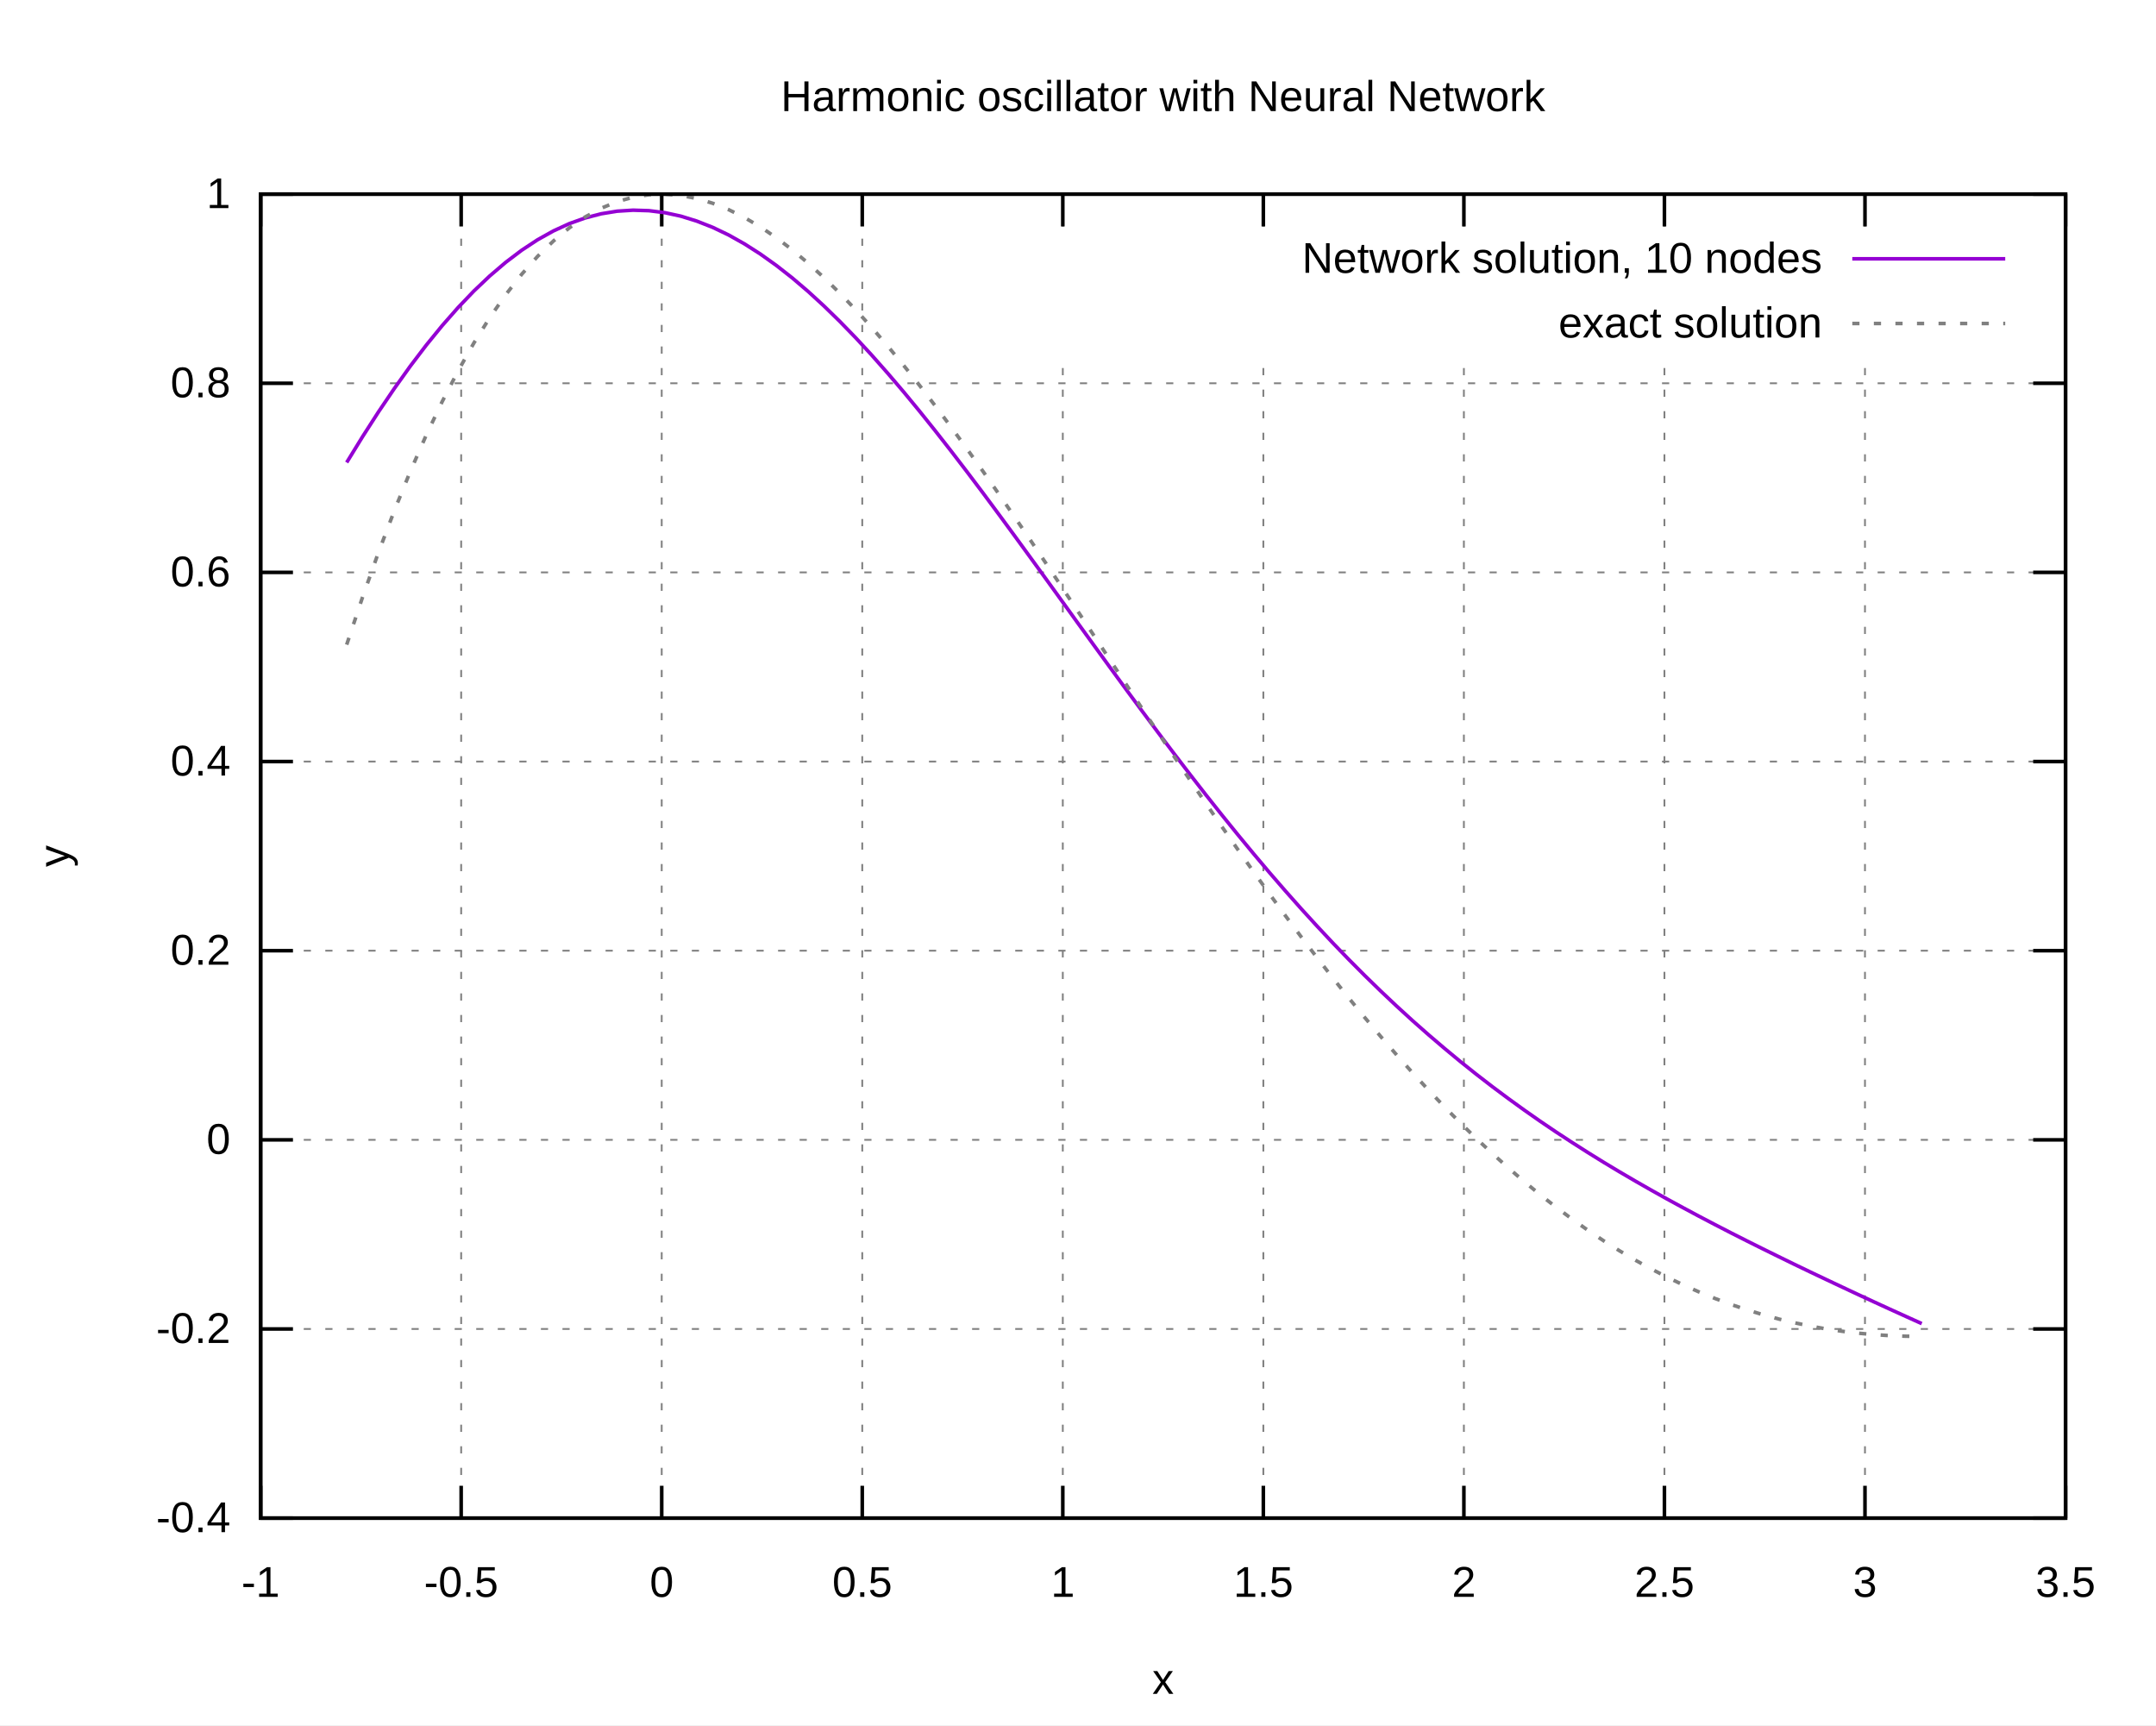
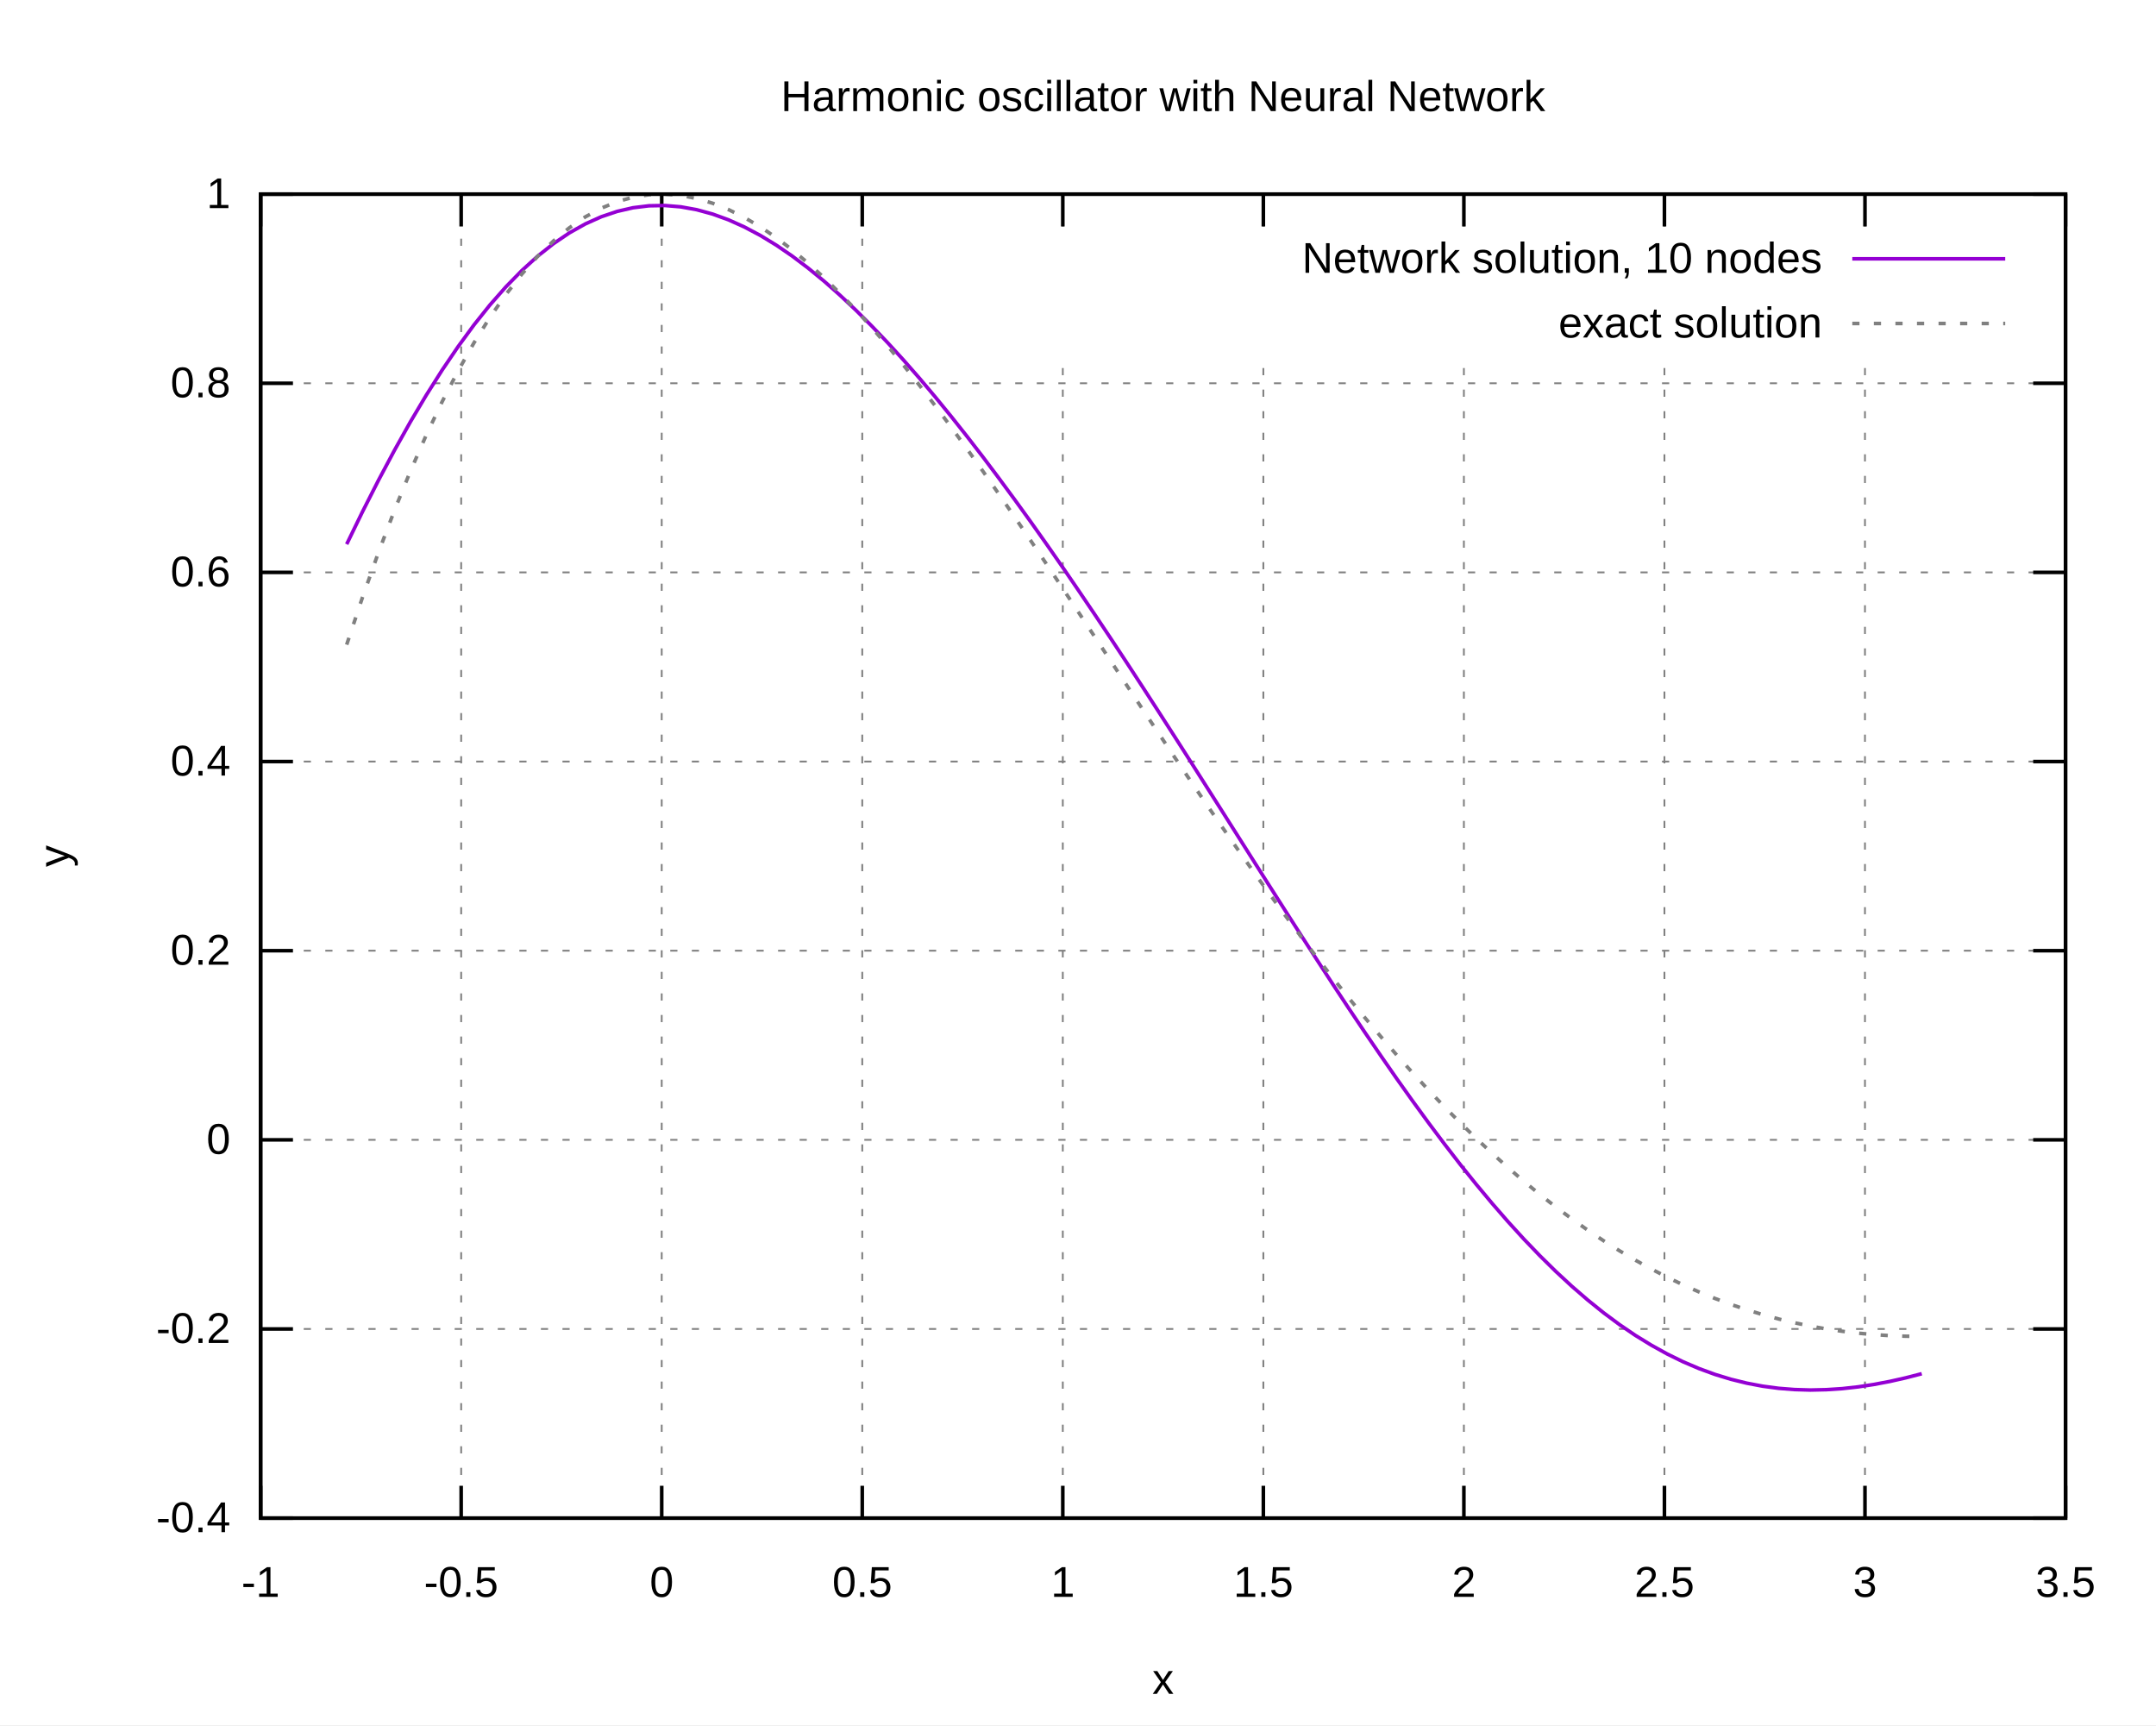
<svg xmlns="http://www.w3.org/2000/svg" xmlns:xlink="http://www.w3.org/1999/xlink" width="600" height="480" viewBox="0 0 600 480">
  <g id="gnuplot_canvas">
    <rect x="0" y="0" width="600" height="480" fill="#ffffff" />
    <defs>
      <circle id="gpDot" r="0.5" stroke-width="0.5" stroke="currentColor" />
      <path id="gpPt0" stroke-width="0.222" stroke="currentColor" d="M-1,0 h2 M0,-1 v2" />
      <path id="gpPt1" stroke-width="0.222" stroke="currentColor" d="M-1,-1 L1,1 M1,-1 L-1,1" />
      <path id="gpPt2" stroke-width="0.222" stroke="currentColor" d="M-1,0 L1,0 M0,-1 L0,1 M-1,-1 L1,1 M-1,1 L1,-1" />
      <rect id="gpPt3" stroke-width="0.222" stroke="currentColor" x="-1" y="-1" width="2" height="2" />
      <rect id="gpPt4" stroke-width="0.222" stroke="currentColor" fill="currentColor" x="-1" y="-1" width="2" height="2" />
      <circle id="gpPt5" stroke-width="0.222" stroke="currentColor" cx="0" cy="0" r="1" />
      <use xlink:href="#gpPt5" id="gpPt6" fill="currentColor" stroke="none" />
      <path id="gpPt7" stroke-width="0.222" stroke="currentColor" d="M0,-1.33 L-1.33,0.67 L1.33,0.67 z" />
      <use xlink:href="#gpPt7" id="gpPt8" fill="currentColor" stroke="none" />
      <use xlink:href="#gpPt7" id="gpPt9" stroke="currentColor" transform="rotate(180)" />
      <use xlink:href="#gpPt9" id="gpPt10" fill="currentColor" stroke="none" />
      <use xlink:href="#gpPt3" id="gpPt11" stroke="currentColor" transform="rotate(45)" />
      <use xlink:href="#gpPt11" id="gpPt12" fill="currentColor" stroke="none" />
      <path id="gpPt13" stroke-width="0.222" stroke="currentColor" d="M0,1.330 L1.265,0.411 L0.782,-1.067 L-0.782,-1.076 L-1.265,0.411 z" />
      <use xlink:href="#gpPt13" id="gpPt14" fill="currentColor" stroke="none" />
      <filter id="textbox" filterUnits="objectBoundingBox" x="0" y="0" height="1" width="1">
        <feFlood flood-color="#FFFFFF" flood-opacity="1" result="bgnd" />
        <feComposite in="SourceGraphic" in2="bgnd" operator="atop" />
      </filter>
      <filter id="greybox" filterUnits="objectBoundingBox" x="0" y="0" height="1" width="1">
        <feFlood flood-color="lightgrey" flood-opacity="1" result="grey" />
        <feComposite in="SourceGraphic" in2="grey" operator="atop" />
      </filter>
    </defs>
    <g fill="none" color="#FFFFFF" stroke="currentColor" stroke-width="1.00" stroke-linecap="butt" stroke-linejoin="miter">
</g>
    <g fill="none" color="black" stroke="currentColor" stroke-width="1.00" stroke-linecap="butt" stroke-linejoin="miter">
</g>
    <g fill="none" color="black" stroke="black" stroke-width="0.50" stroke-linecap="butt" stroke-linejoin="miter">
</g>
    <g fill="none" color="gray" stroke="currentColor" stroke-width="0.50" stroke-linecap="butt" stroke-linejoin="miter">
      <path stroke="gray" stroke-dasharray="2,4" class="gridline" d="M72.53,422.40 L574.82,422.40  " />
    </g>
    <g fill="none" color="gray" stroke="gray" stroke-width="1.00" stroke-linecap="butt" stroke-linejoin="miter">
</g>
    <g fill="none" color="black" stroke="currentColor" stroke-width="1.00" stroke-linecap="butt" stroke-linejoin="miter">
      <path stroke="black" d="M72.53,422.40 L81.53,422.40 M574.82,422.40 L565.82,422.40  " />
      <g transform="translate(64.14,426.30)" stroke="none" fill="black" font-family="Arial" font-size="12.00" text-anchor="end">
        <text>
          <tspan font-family="Arial">-0.4</tspan>
        </text>
      </g>
    </g>
    <g fill="none" color="black" stroke="currentColor" stroke-width="1.00" stroke-linecap="butt" stroke-linejoin="miter">
</g>
    <g fill="none" color="black" stroke="black" stroke-width="0.50" stroke-linecap="butt" stroke-linejoin="miter">
</g>
    <g fill="none" color="gray" stroke="currentColor" stroke-width="0.50" stroke-linecap="butt" stroke-linejoin="miter">
      <path stroke="gray" stroke-dasharray="2,4" class="gridline" d="M72.53,369.77 L574.82,369.77  " />
    </g>
    <g fill="none" color="gray" stroke="gray" stroke-width="1.00" stroke-linecap="butt" stroke-linejoin="miter">
</g>
    <g fill="none" color="black" stroke="currentColor" stroke-width="1.00" stroke-linecap="butt" stroke-linejoin="miter">
      <path stroke="black" d="M72.53,369.77 L81.53,369.77 M574.82,369.77 L565.82,369.77  " />
      <g transform="translate(64.14,373.67)" stroke="none" fill="black" font-family="Arial" font-size="12.00" text-anchor="end">
        <text>
          <tspan font-family="Arial">-0.2</tspan>
        </text>
      </g>
    </g>
    <g fill="none" color="black" stroke="currentColor" stroke-width="1.00" stroke-linecap="butt" stroke-linejoin="miter">
</g>
    <g fill="none" color="black" stroke="black" stroke-width="0.50" stroke-linecap="butt" stroke-linejoin="miter">
</g>
    <g fill="none" color="gray" stroke="currentColor" stroke-width="0.50" stroke-linecap="butt" stroke-linejoin="miter">
      <path stroke="gray" stroke-dasharray="2,4" class="gridline" d="M72.53,317.15 L574.82,317.15  " />
    </g>
    <g fill="none" color="gray" stroke="gray" stroke-width="1.00" stroke-linecap="butt" stroke-linejoin="miter">
</g>
    <g fill="none" color="black" stroke="currentColor" stroke-width="1.00" stroke-linecap="butt" stroke-linejoin="miter">
      <path stroke="black" d="M72.53,317.15 L81.53,317.15 M574.82,317.15 L565.82,317.15  " />
      <g transform="translate(64.14,321.05)" stroke="none" fill="black" font-family="Arial" font-size="12.00" text-anchor="end">
        <text>
          <tspan font-family="Arial"> 0</tspan>
        </text>
      </g>
    </g>
    <g fill="none" color="black" stroke="currentColor" stroke-width="1.00" stroke-linecap="butt" stroke-linejoin="miter">
</g>
    <g fill="none" color="black" stroke="black" stroke-width="0.50" stroke-linecap="butt" stroke-linejoin="miter">
</g>
    <g fill="none" color="gray" stroke="currentColor" stroke-width="0.50" stroke-linecap="butt" stroke-linejoin="miter">
      <path stroke="gray" stroke-dasharray="2,4" class="gridline" d="M72.53,264.52 L574.82,264.52  " />
    </g>
    <g fill="none" color="gray" stroke="gray" stroke-width="1.00" stroke-linecap="butt" stroke-linejoin="miter">
</g>
    <g fill="none" color="black" stroke="currentColor" stroke-width="1.00" stroke-linecap="butt" stroke-linejoin="miter">
      <path stroke="black" d="M72.53,264.52 L81.53,264.52 M574.82,264.52 L565.82,264.52  " />
      <g transform="translate(64.14,268.42)" stroke="none" fill="black" font-family="Arial" font-size="12.00" text-anchor="end">
        <text>
          <tspan font-family="Arial"> 0.2</tspan>
        </text>
      </g>
    </g>
    <g fill="none" color="black" stroke="currentColor" stroke-width="1.00" stroke-linecap="butt" stroke-linejoin="miter">
</g>
    <g fill="none" color="black" stroke="black" stroke-width="0.50" stroke-linecap="butt" stroke-linejoin="miter">
</g>
    <g fill="none" color="gray" stroke="currentColor" stroke-width="0.50" stroke-linecap="butt" stroke-linejoin="miter">
      <path stroke="gray" stroke-dasharray="2,4" class="gridline" d="M72.53,211.89 L574.82,211.89  " />
    </g>
    <g fill="none" color="gray" stroke="gray" stroke-width="1.00" stroke-linecap="butt" stroke-linejoin="miter">
</g>
    <g fill="none" color="black" stroke="currentColor" stroke-width="1.00" stroke-linecap="butt" stroke-linejoin="miter">
      <path stroke="black" d="M72.53,211.89 L81.53,211.89 M574.82,211.89 L565.82,211.89  " />
      <g transform="translate(64.14,215.79)" stroke="none" fill="black" font-family="Arial" font-size="12.00" text-anchor="end">
        <text>
          <tspan font-family="Arial"> 0.4</tspan>
        </text>
      </g>
    </g>
    <g fill="none" color="black" stroke="currentColor" stroke-width="1.00" stroke-linecap="butt" stroke-linejoin="miter">
</g>
    <g fill="none" color="black" stroke="black" stroke-width="0.50" stroke-linecap="butt" stroke-linejoin="miter">
</g>
    <g fill="none" color="gray" stroke="currentColor" stroke-width="0.50" stroke-linecap="butt" stroke-linejoin="miter">
      <path stroke="gray" stroke-dasharray="2,4" class="gridline" d="M72.53,159.26 L574.82,159.26  " />
    </g>
    <g fill="none" color="gray" stroke="gray" stroke-width="1.00" stroke-linecap="butt" stroke-linejoin="miter">
</g>
    <g fill="none" color="black" stroke="currentColor" stroke-width="1.00" stroke-linecap="butt" stroke-linejoin="miter">
      <path stroke="black" d="M72.53,159.26 L81.53,159.26 M574.82,159.26 L565.82,159.26  " />
      <g transform="translate(64.14,163.16)" stroke="none" fill="black" font-family="Arial" font-size="12.00" text-anchor="end">
        <text>
          <tspan font-family="Arial"> 0.6</tspan>
        </text>
      </g>
    </g>
    <g fill="none" color="black" stroke="currentColor" stroke-width="1.00" stroke-linecap="butt" stroke-linejoin="miter">
</g>
    <g fill="none" color="black" stroke="black" stroke-width="0.50" stroke-linecap="butt" stroke-linejoin="miter">
</g>
    <g fill="none" color="gray" stroke="currentColor" stroke-width="0.50" stroke-linecap="butt" stroke-linejoin="miter">
      <path stroke="gray" stroke-dasharray="2,4" class="gridline" d="M72.53,106.64 L574.82,106.64  " />
    </g>
    <g fill="none" color="gray" stroke="gray" stroke-width="1.00" stroke-linecap="butt" stroke-linejoin="miter">
</g>
    <g fill="none" color="black" stroke="currentColor" stroke-width="1.00" stroke-linecap="butt" stroke-linejoin="miter">
      <path stroke="black" d="M72.53,106.64 L81.53,106.64 M574.82,106.64 L565.82,106.64  " />
      <g transform="translate(64.14,110.54)" stroke="none" fill="black" font-family="Arial" font-size="12.00" text-anchor="end">
        <text>
          <tspan font-family="Arial"> 0.8</tspan>
        </text>
      </g>
    </g>
    <g fill="none" color="black" stroke="currentColor" stroke-width="1.00" stroke-linecap="butt" stroke-linejoin="miter">
</g>
    <g fill="none" color="black" stroke="black" stroke-width="0.50" stroke-linecap="butt" stroke-linejoin="miter">
</g>
    <g fill="none" color="gray" stroke="currentColor" stroke-width="0.50" stroke-linecap="butt" stroke-linejoin="miter">
      <path stroke="gray" stroke-dasharray="2,4" class="gridline" d="M72.53,54.01 L574.82,54.01  " />
    </g>
    <g fill="none" color="gray" stroke="gray" stroke-width="1.00" stroke-linecap="butt" stroke-linejoin="miter">
</g>
    <g fill="none" color="black" stroke="currentColor" stroke-width="1.00" stroke-linecap="butt" stroke-linejoin="miter">
      <path stroke="black" d="M72.53,54.01 L81.53,54.01 M574.82,54.01 L565.82,54.01  " />
      <g transform="translate(64.14,57.91)" stroke="none" fill="black" font-family="Arial" font-size="12.00" text-anchor="end">
        <text>
          <tspan font-family="Arial"> 1</tspan>
        </text>
      </g>
    </g>
    <g fill="none" color="black" stroke="currentColor" stroke-width="1.00" stroke-linecap="butt" stroke-linejoin="miter">
</g>
    <g fill="none" color="black" stroke="black" stroke-width="0.50" stroke-linecap="butt" stroke-linejoin="miter">
</g>
    <g fill="none" color="gray" stroke="currentColor" stroke-width="0.50" stroke-linecap="butt" stroke-linejoin="miter">
      <path stroke="gray" stroke-dasharray="2,4" class="gridline" d="M72.53,422.40 L72.53,54.01  " />
    </g>
    <g fill="none" color="gray" stroke="gray" stroke-width="1.00" stroke-linecap="butt" stroke-linejoin="miter">
</g>
    <g fill="none" color="black" stroke="currentColor" stroke-width="1.00" stroke-linecap="butt" stroke-linejoin="miter">
      <path stroke="black" d="M72.53,422.40 L72.53,413.40 M72.53,54.01 L72.53,63.01  " />
      <g transform="translate(72.53,444.30)" stroke="none" fill="black" font-family="Arial" font-size="12.00" text-anchor="middle">
        <text>
          <tspan font-family="Arial">-1</tspan>
        </text>
      </g>
    </g>
    <g fill="none" color="black" stroke="currentColor" stroke-width="1.00" stroke-linecap="butt" stroke-linejoin="miter">
</g>
    <g fill="none" color="black" stroke="black" stroke-width="0.50" stroke-linecap="butt" stroke-linejoin="miter">
</g>
    <g fill="none" color="gray" stroke="currentColor" stroke-width="0.50" stroke-linecap="butt" stroke-linejoin="miter">
      <path stroke="gray" stroke-dasharray="2,4" class="gridline" d="M128.34,422.40 L128.34,54.01  " />
    </g>
    <g fill="none" color="gray" stroke="gray" stroke-width="1.00" stroke-linecap="butt" stroke-linejoin="miter">
</g>
    <g fill="none" color="black" stroke="currentColor" stroke-width="1.00" stroke-linecap="butt" stroke-linejoin="miter">
      <path stroke="black" d="M128.34,422.40 L128.34,413.40 M128.34,54.01 L128.34,63.01  " />
      <g transform="translate(128.34,444.30)" stroke="none" fill="black" font-family="Arial" font-size="12.00" text-anchor="middle">
        <text>
          <tspan font-family="Arial">-0.5</tspan>
        </text>
      </g>
    </g>
    <g fill="none" color="black" stroke="currentColor" stroke-width="1.00" stroke-linecap="butt" stroke-linejoin="miter">
</g>
    <g fill="none" color="black" stroke="black" stroke-width="0.50" stroke-linecap="butt" stroke-linejoin="miter">
</g>
    <g fill="none" color="gray" stroke="currentColor" stroke-width="0.50" stroke-linecap="butt" stroke-linejoin="miter">
      <path stroke="gray" stroke-dasharray="2,4" class="gridline" d="M184.15,422.40 L184.15,54.01  " />
    </g>
    <g fill="none" color="gray" stroke="gray" stroke-width="1.00" stroke-linecap="butt" stroke-linejoin="miter">
</g>
    <g fill="none" color="black" stroke="currentColor" stroke-width="1.00" stroke-linecap="butt" stroke-linejoin="miter">
      <path stroke="black" d="M184.15,422.40 L184.15,413.40 M184.15,54.01 L184.15,63.01  " />
      <g transform="translate(184.15,444.30)" stroke="none" fill="black" font-family="Arial" font-size="12.00" text-anchor="middle">
        <text>
          <tspan font-family="Arial"> 0</tspan>
        </text>
      </g>
    </g>
    <g fill="none" color="black" stroke="currentColor" stroke-width="1.00" stroke-linecap="butt" stroke-linejoin="miter">
</g>
    <g fill="none" color="black" stroke="black" stroke-width="0.50" stroke-linecap="butt" stroke-linejoin="miter">
</g>
    <g fill="none" color="gray" stroke="currentColor" stroke-width="0.50" stroke-linecap="butt" stroke-linejoin="miter">
      <path stroke="gray" stroke-dasharray="2,4" class="gridline" d="M239.96,422.40 L239.96,54.01  " />
    </g>
    <g fill="none" color="gray" stroke="gray" stroke-width="1.00" stroke-linecap="butt" stroke-linejoin="miter">
</g>
    <g fill="none" color="black" stroke="currentColor" stroke-width="1.00" stroke-linecap="butt" stroke-linejoin="miter">
      <path stroke="black" d="M239.96,422.40 L239.96,413.40 M239.96,54.01 L239.96,63.01  " />
      <g transform="translate(239.96,444.30)" stroke="none" fill="black" font-family="Arial" font-size="12.00" text-anchor="middle">
        <text>
          <tspan font-family="Arial"> 0.5</tspan>
        </text>
      </g>
    </g>
    <g fill="none" color="black" stroke="currentColor" stroke-width="1.00" stroke-linecap="butt" stroke-linejoin="miter">
</g>
    <g fill="none" color="black" stroke="black" stroke-width="0.50" stroke-linecap="butt" stroke-linejoin="miter">
</g>
    <g fill="none" color="gray" stroke="currentColor" stroke-width="0.50" stroke-linecap="butt" stroke-linejoin="miter">
      <path stroke="gray" stroke-dasharray="2,4" class="gridline" d="M295.77,422.40 L295.77,99.01 M295.77,63.01 L295.77,54.01  " />
    </g>
    <g fill="none" color="gray" stroke="gray" stroke-width="1.00" stroke-linecap="butt" stroke-linejoin="miter">
</g>
    <g fill="none" color="black" stroke="currentColor" stroke-width="1.00" stroke-linecap="butt" stroke-linejoin="miter">
      <path stroke="black" d="M295.77,422.40 L295.77,413.40 M295.77,54.01 L295.77,63.01  " />
      <g transform="translate(295.77,444.30)" stroke="none" fill="black" font-family="Arial" font-size="12.00" text-anchor="middle">
        <text>
          <tspan font-family="Arial"> 1</tspan>
        </text>
      </g>
    </g>
    <g fill="none" color="black" stroke="currentColor" stroke-width="1.00" stroke-linecap="butt" stroke-linejoin="miter">
</g>
    <g fill="none" color="black" stroke="black" stroke-width="0.50" stroke-linecap="butt" stroke-linejoin="miter">
</g>
    <g fill="none" color="gray" stroke="currentColor" stroke-width="0.50" stroke-linecap="butt" stroke-linejoin="miter">
      <path stroke="gray" stroke-dasharray="2,4" class="gridline" d="M351.58,422.40 L351.58,99.01 M351.58,63.01 L351.58,54.01  " />
    </g>
    <g fill="none" color="gray" stroke="gray" stroke-width="1.00" stroke-linecap="butt" stroke-linejoin="miter">
</g>
    <g fill="none" color="black" stroke="currentColor" stroke-width="1.00" stroke-linecap="butt" stroke-linejoin="miter">
      <path stroke="black" d="M351.58,422.40 L351.58,413.40 M351.58,54.01 L351.58,63.01  " />
      <g transform="translate(351.58,444.30)" stroke="none" fill="black" font-family="Arial" font-size="12.00" text-anchor="middle">
        <text>
          <tspan font-family="Arial"> 1.5</tspan>
        </text>
      </g>
    </g>
    <g fill="none" color="black" stroke="currentColor" stroke-width="1.00" stroke-linecap="butt" stroke-linejoin="miter">
</g>
    <g fill="none" color="black" stroke="black" stroke-width="0.50" stroke-linecap="butt" stroke-linejoin="miter">
</g>
    <g fill="none" color="gray" stroke="currentColor" stroke-width="0.50" stroke-linecap="butt" stroke-linejoin="miter">
      <path stroke="gray" stroke-dasharray="2,4" class="gridline" d="M407.39,422.40 L407.39,99.01 M407.39,63.01 L407.39,54.01  " />
    </g>
    <g fill="none" color="gray" stroke="gray" stroke-width="1.00" stroke-linecap="butt" stroke-linejoin="miter">
</g>
    <g fill="none" color="black" stroke="currentColor" stroke-width="1.00" stroke-linecap="butt" stroke-linejoin="miter">
      <path stroke="black" d="M407.39,422.40 L407.39,413.40 M407.39,54.01 L407.39,63.01  " />
      <g transform="translate(407.39,444.30)" stroke="none" fill="black" font-family="Arial" font-size="12.00" text-anchor="middle">
        <text>
          <tspan font-family="Arial"> 2</tspan>
        </text>
      </g>
    </g>
    <g fill="none" color="black" stroke="currentColor" stroke-width="1.00" stroke-linecap="butt" stroke-linejoin="miter">
</g>
    <g fill="none" color="black" stroke="black" stroke-width="0.50" stroke-linecap="butt" stroke-linejoin="miter">
</g>
    <g fill="none" color="gray" stroke="currentColor" stroke-width="0.50" stroke-linecap="butt" stroke-linejoin="miter">
      <path stroke="gray" stroke-dasharray="2,4" class="gridline" d="M463.20,422.40 L463.20,99.01 M463.20,63.01 L463.20,54.01  " />
    </g>
    <g fill="none" color="gray" stroke="gray" stroke-width="1.00" stroke-linecap="butt" stroke-linejoin="miter">
</g>
    <g fill="none" color="black" stroke="currentColor" stroke-width="1.00" stroke-linecap="butt" stroke-linejoin="miter">
      <path stroke="black" d="M463.20,422.40 L463.20,413.40 M463.20,54.01 L463.20,63.01  " />
      <g transform="translate(463.20,444.30)" stroke="none" fill="black" font-family="Arial" font-size="12.00" text-anchor="middle">
        <text>
          <tspan font-family="Arial"> 2.5</tspan>
        </text>
      </g>
    </g>
    <g fill="none" color="black" stroke="currentColor" stroke-width="1.00" stroke-linecap="butt" stroke-linejoin="miter">
</g>
    <g fill="none" color="black" stroke="black" stroke-width="0.50" stroke-linecap="butt" stroke-linejoin="miter">
</g>
    <g fill="none" color="gray" stroke="currentColor" stroke-width="0.50" stroke-linecap="butt" stroke-linejoin="miter">
      <path stroke="gray" stroke-dasharray="2,4" class="gridline" d="M519.01,422.40 L519.01,99.01 M519.01,63.01 L519.01,54.01  " />
    </g>
    <g fill="none" color="gray" stroke="gray" stroke-width="1.00" stroke-linecap="butt" stroke-linejoin="miter">
</g>
    <g fill="none" color="black" stroke="currentColor" stroke-width="1.00" stroke-linecap="butt" stroke-linejoin="miter">
      <path stroke="black" d="M519.01,422.40 L519.01,413.40 M519.01,54.01 L519.01,63.01  " />
      <g transform="translate(519.01,444.30)" stroke="none" fill="black" font-family="Arial" font-size="12.00" text-anchor="middle">
        <text>
          <tspan font-family="Arial"> 3</tspan>
        </text>
      </g>
    </g>
    <g fill="none" color="black" stroke="currentColor" stroke-width="1.00" stroke-linecap="butt" stroke-linejoin="miter">
</g>
    <g fill="none" color="black" stroke="black" stroke-width="0.50" stroke-linecap="butt" stroke-linejoin="miter">
</g>
    <g fill="none" color="gray" stroke="currentColor" stroke-width="0.50" stroke-linecap="butt" stroke-linejoin="miter">
      <path stroke="gray" stroke-dasharray="2,4" class="gridline" d="M574.82,422.40 L574.82,54.01  " />
    </g>
    <g fill="none" color="gray" stroke="gray" stroke-width="1.00" stroke-linecap="butt" stroke-linejoin="miter">
</g>
    <g fill="none" color="black" stroke="currentColor" stroke-width="1.00" stroke-linecap="butt" stroke-linejoin="miter">
      <path stroke="black" d="M574.82,422.40 L574.82,413.40 M574.82,54.01 L574.82,63.01  " />
      <g transform="translate(574.82,444.30)" stroke="none" fill="black" font-family="Arial" font-size="12.00" text-anchor="middle">
        <text>
          <tspan font-family="Arial"> 3.5</tspan>
        </text>
      </g>
    </g>
    <g fill="none" color="black" stroke="currentColor" stroke-width="1.00" stroke-linecap="butt" stroke-linejoin="miter">
</g>
    <g fill="none" color="black" stroke="currentColor" stroke-width="1.00" stroke-linecap="butt" stroke-linejoin="miter">
      <path stroke="black" d="M72.53,54.01 L72.53,422.40 L574.82,422.40 L574.82,54.01 L72.53,54.01 Z  " />
    </g>
    <g fill="none" color="black" stroke="currentColor" stroke-width="1.00" stroke-linecap="butt" stroke-linejoin="miter">
      <g transform="translate(19.18,238.21) rotate(270)" stroke="none" fill="black" font-family="Arial" font-size="12.00" text-anchor="middle">
        <text>
          <tspan font-family="Arial">y</tspan>
        </text>
      </g>
    </g>
    <g fill="none" color="black" stroke="currentColor" stroke-width="1.00" stroke-linecap="butt" stroke-linejoin="miter">
      <g transform="translate(323.67,471.30)" stroke="none" fill="black" font-family="Arial" font-size="12.00" text-anchor="middle">
        <text>
          <tspan font-family="Arial">x</tspan>
        </text>
      </g>
    </g>
    <g fill="none" color="black" stroke="currentColor" stroke-width="1.00" stroke-linecap="butt" stroke-linejoin="miter">
</g>
    <g id="gnuplot_plot_1">
      <g fill="none" color="black" stroke="currentColor" stroke-width="1.00" stroke-linecap="butt" stroke-linejoin="miter">
        <g transform="translate(507.09,75.91)" stroke="none" fill="black" font-family="Arial" font-size="12.00" text-anchor="end">
          <text>
            <tspan font-family="Arial">Network solution, 10 nodes</tspan>
          </text>
        </g>
      </g>
      <g fill="none" color="black" stroke="currentColor" stroke-width="1.00" stroke-linecap="butt" stroke-linejoin="miter">
-         <path stroke="rgb(148,   0, 211)" d="M515.48,72.01 L558.04,72.01 M96.48,128.68 L100.91,121.48 L105.34,114.59 L109.77,108.05 L114.19,101.86 L118.62,96.04   L123.05,90.61 L127.48,85.57 L131.90,80.95 L136.33,76.75 L140.76,72.97 L145.19,69.62 L149.61,66.71 L154.04,64.24   L158.47,62.21 L162.90,60.63 L167.33,59.48 L171.75,58.76 L176.18,58.48 L180.61,58.62 L185.04,59.18 L189.46,60.14   L193.89,61.51 L198.32,63.25 L202.75,65.37 L207.17,67.85 L211.60,70.68 L216.03,73.84 L220.46,77.31 L224.88,81.08   L229.31,85.14 L233.74,89.46 L238.17,94.02 L242.59,98.81 L247.02,103.82 L251.45,109.01 L255.88,114.38 L260.30,119.90   L264.73,125.56 L269.16,131.34 L273.59,137.21 L278.01,143.17 L282.44,149.20 L286.87,155.28 L291.30,161.38 L295.73,167.51   L300.15,173.64 L304.58,179.75 L309.01,185.84 L313.44,191.89 L317.86,197.88 L322.29,203.82 L326.72,209.67 L331.15,215.45   L335.57,221.13 L340.00,226.71 L344.43,232.18 L348.86,237.54 L353.28,242.78 L357.71,247.89 L362.14,252.88 L366.57,257.73   L370.99,262.45 L375.42,267.03 L379.85,271.48 L384.28,275.79 L388.70,279.96 L393.13,284.01 L397.56,287.92 L401.99,291.70   L406.41,295.36 L410.84,298.90 L415.27,302.32 L419.70,305.62 L424.12,308.82 L428.55,311.92 L432.98,314.92 L437.41,317.82   L441.84,320.64 L446.26,323.38 L450.69,326.04 L455.12,328.63 L459.55,331.16 L463.97,333.63 L468.40,336.04 L472.83,338.41   L477.26,340.73 L481.68,343.01 L486.11,345.25 L490.54,347.46 L494.97,349.64 L499.39,351.80 L503.82,353.93 L508.25,356.03   L512.68,358.12 L517.10,360.19 L521.53,362.24 L525.96,364.27 L530.39,366.28 L534.81,368.28  " />
+         <path stroke="rgb(148,   0, 211)" d="M515.48,72.01 L558.04,72.01 M96.48,151.42 L100.91,142.32 L105.34,133.61 L109.77,125.30 L114.19,117.41 L118.62,109.96   L123.05,102.97 L127.48,96.45 L131.90,90.41 L136.33,84.87 L140.76,79.84 L145.19,75.31 L149.61,71.29 L154.04,67.79   L158.47,64.79 L162.90,62.30 L167.33,60.31 L171.75,58.82 L176.18,57.80 L180.61,57.26 L185.04,57.18 L189.46,57.55   L193.89,58.35 L198.32,59.56 L202.75,61.17 L207.17,63.16 L211.60,65.51 L216.03,68.21 L220.46,71.24 L224.88,74.58   L229.31,78.21 L233.74,82.12 L238.17,86.29 L242.59,90.70 L247.02,95.34 L251.45,100.19 L255.88,105.24 L260.30,110.48   L264.73,115.90 L269.16,121.48 L273.59,127.21 L278.01,133.09 L282.44,139.10 L286.87,145.23 L291.30,151.48 L295.73,157.84   L300.15,164.30 L304.58,170.85 L309.01,177.48 L313.44,184.19 L317.86,190.96 L322.29,197.80 L326.72,204.68 L331.15,211.61   L335.57,218.57 L340.00,225.54 L344.43,232.53 L348.86,239.52 L353.28,246.49 L357.71,253.43 L362.14,260.33 L366.57,267.18   L370.99,273.97 L375.42,280.67 L379.85,287.27 L384.28,293.76 L388.70,300.13 L393.13,306.35 L397.56,312.42 L401.99,318.32   L406.41,324.04 L410.84,329.55 L415.27,334.86 L419.70,339.95 L424.12,344.80 L428.55,349.41 L432.98,353.77 L437.41,357.87   L441.84,361.70 L446.26,365.26 L450.69,368.55 L455.12,371.56 L459.55,374.28 L463.97,376.73 L468.40,378.90 L472.83,380.79   L477.26,382.41 L481.68,383.76 L486.11,384.85 L490.54,385.69 L494.97,386.28 L499.39,386.63 L503.82,386.76 L508.25,386.66   L512.68,386.37 L517.10,385.88 L521.53,385.20 L525.96,384.36 L530.39,383.36 L534.81,382.22  " />
      </g>
    </g>
    <g id="gnuplot_plot_2">
      <g fill="none" color="gray" stroke="currentColor" stroke-width="1.00" stroke-linecap="butt" stroke-linejoin="miter">
        <g transform="translate(507.09,93.91)" stroke="none" fill="black" font-family="Arial" font-size="12.00" text-anchor="end">
          <text>
            <tspan font-family="Arial">exact solution</tspan>
          </text>
        </g>
      </g>
      <g fill="none" color="gray" stroke="currentColor" stroke-width="1.00" stroke-linecap="butt" stroke-linejoin="miter">
        <path stroke="gray" stroke-dasharray="2,4" d="M515.48,90.01 L558.04,90.01 M96.48,179.37 L100.91,166.11 L105.34,153.66 L109.77,142.01 L114.19,131.15 L118.62,121.07   L123.05,111.76 L127.48,103.21 L131.90,95.40 L136.33,88.32 L140.76,81.97 L145.19,76.31 L149.61,71.33 L154.04,67.03   L158.47,63.37 L162.90,60.34 L167.33,57.93 L171.75,56.11 L176.18,54.87 L180.61,54.18 L185.04,54.02 L189.46,54.38   L193.89,55.23 L198.32,56.55 L202.75,58.32 L207.17,60.52 L211.60,63.13 L216.03,66.13 L220.46,69.50 L224.88,73.21   L229.31,77.25 L233.74,81.60 L238.17,86.23 L242.59,91.12 L247.02,96.26 L251.45,101.63 L255.88,107.20 L260.30,112.96   L264.73,118.89 L269.16,124.98 L273.59,131.19 L278.01,137.52 L282.44,143.96 L286.87,150.47 L291.30,157.06 L295.73,163.70   L300.15,170.37 L304.58,177.07 L309.01,183.78 L313.44,190.48 L317.86,197.17 L322.29,203.83 L326.72,210.45 L331.15,217.01   L335.57,223.52 L340.00,229.95 L344.43,236.30 L348.86,242.56 L353.28,248.72 L357.71,254.77 L362.14,260.71 L366.57,266.52   L370.99,272.21 L375.42,277.76 L379.85,283.17 L384.28,288.44 L388.70,293.55 L393.13,298.52 L397.56,303.32 L401.99,307.97   L406.41,312.45 L410.84,316.77 L415.27,320.92 L419.70,324.90 L424.12,328.72 L428.55,332.36 L432.98,335.83 L437.41,339.13   L441.84,342.26 L446.26,345.22 L450.69,348.01 L455.12,350.63 L459.55,353.08 L463.97,355.37 L468.40,357.50 L472.83,359.47   L477.26,361.28 L481.68,362.93 L486.11,364.43 L490.54,365.78 L494.97,366.99 L499.39,368.05 L503.82,368.97 L508.25,369.76   L512.68,370.41 L517.10,370.94 L521.53,371.34 L525.96,371.63 L530.39,371.79 L534.81,371.85  " />
      </g>
    </g>
    <g fill="none" color="#FFFFFF" stroke="gray" stroke-width="2.00" stroke-linecap="butt" stroke-linejoin="miter">
</g>
    <g fill="none" color="black" stroke="currentColor" stroke-width="2.00" stroke-linecap="butt" stroke-linejoin="miter">
</g>
    <g fill="none" color="black" stroke="black" stroke-width="1.00" stroke-linecap="butt" stroke-linejoin="miter">
</g>
    <g fill="none" color="black" stroke="currentColor" stroke-width="1.00" stroke-linecap="butt" stroke-linejoin="miter">
      <path stroke="black" d="M72.53,54.01 L72.53,422.40 L574.82,422.40 L574.82,54.01 L72.53,54.01 Z  " />
    </g>
    <g fill="none" color="black" stroke="currentColor" stroke-width="1.00" stroke-linecap="butt" stroke-linejoin="miter">
      <g transform="translate(323.67,30.91)" stroke="none" fill="black" font-family="Arial" font-size="12.00" text-anchor="middle">
        <text>
          <tspan font-family="Arial">Harmonic oscillator with Neural Network</tspan>
        </text>
      </g>
    </g>
    <g fill="none" color="black" stroke="currentColor" stroke-width="1.00" stroke-linecap="butt" stroke-linejoin="miter">
</g>
  </g>
</svg>
